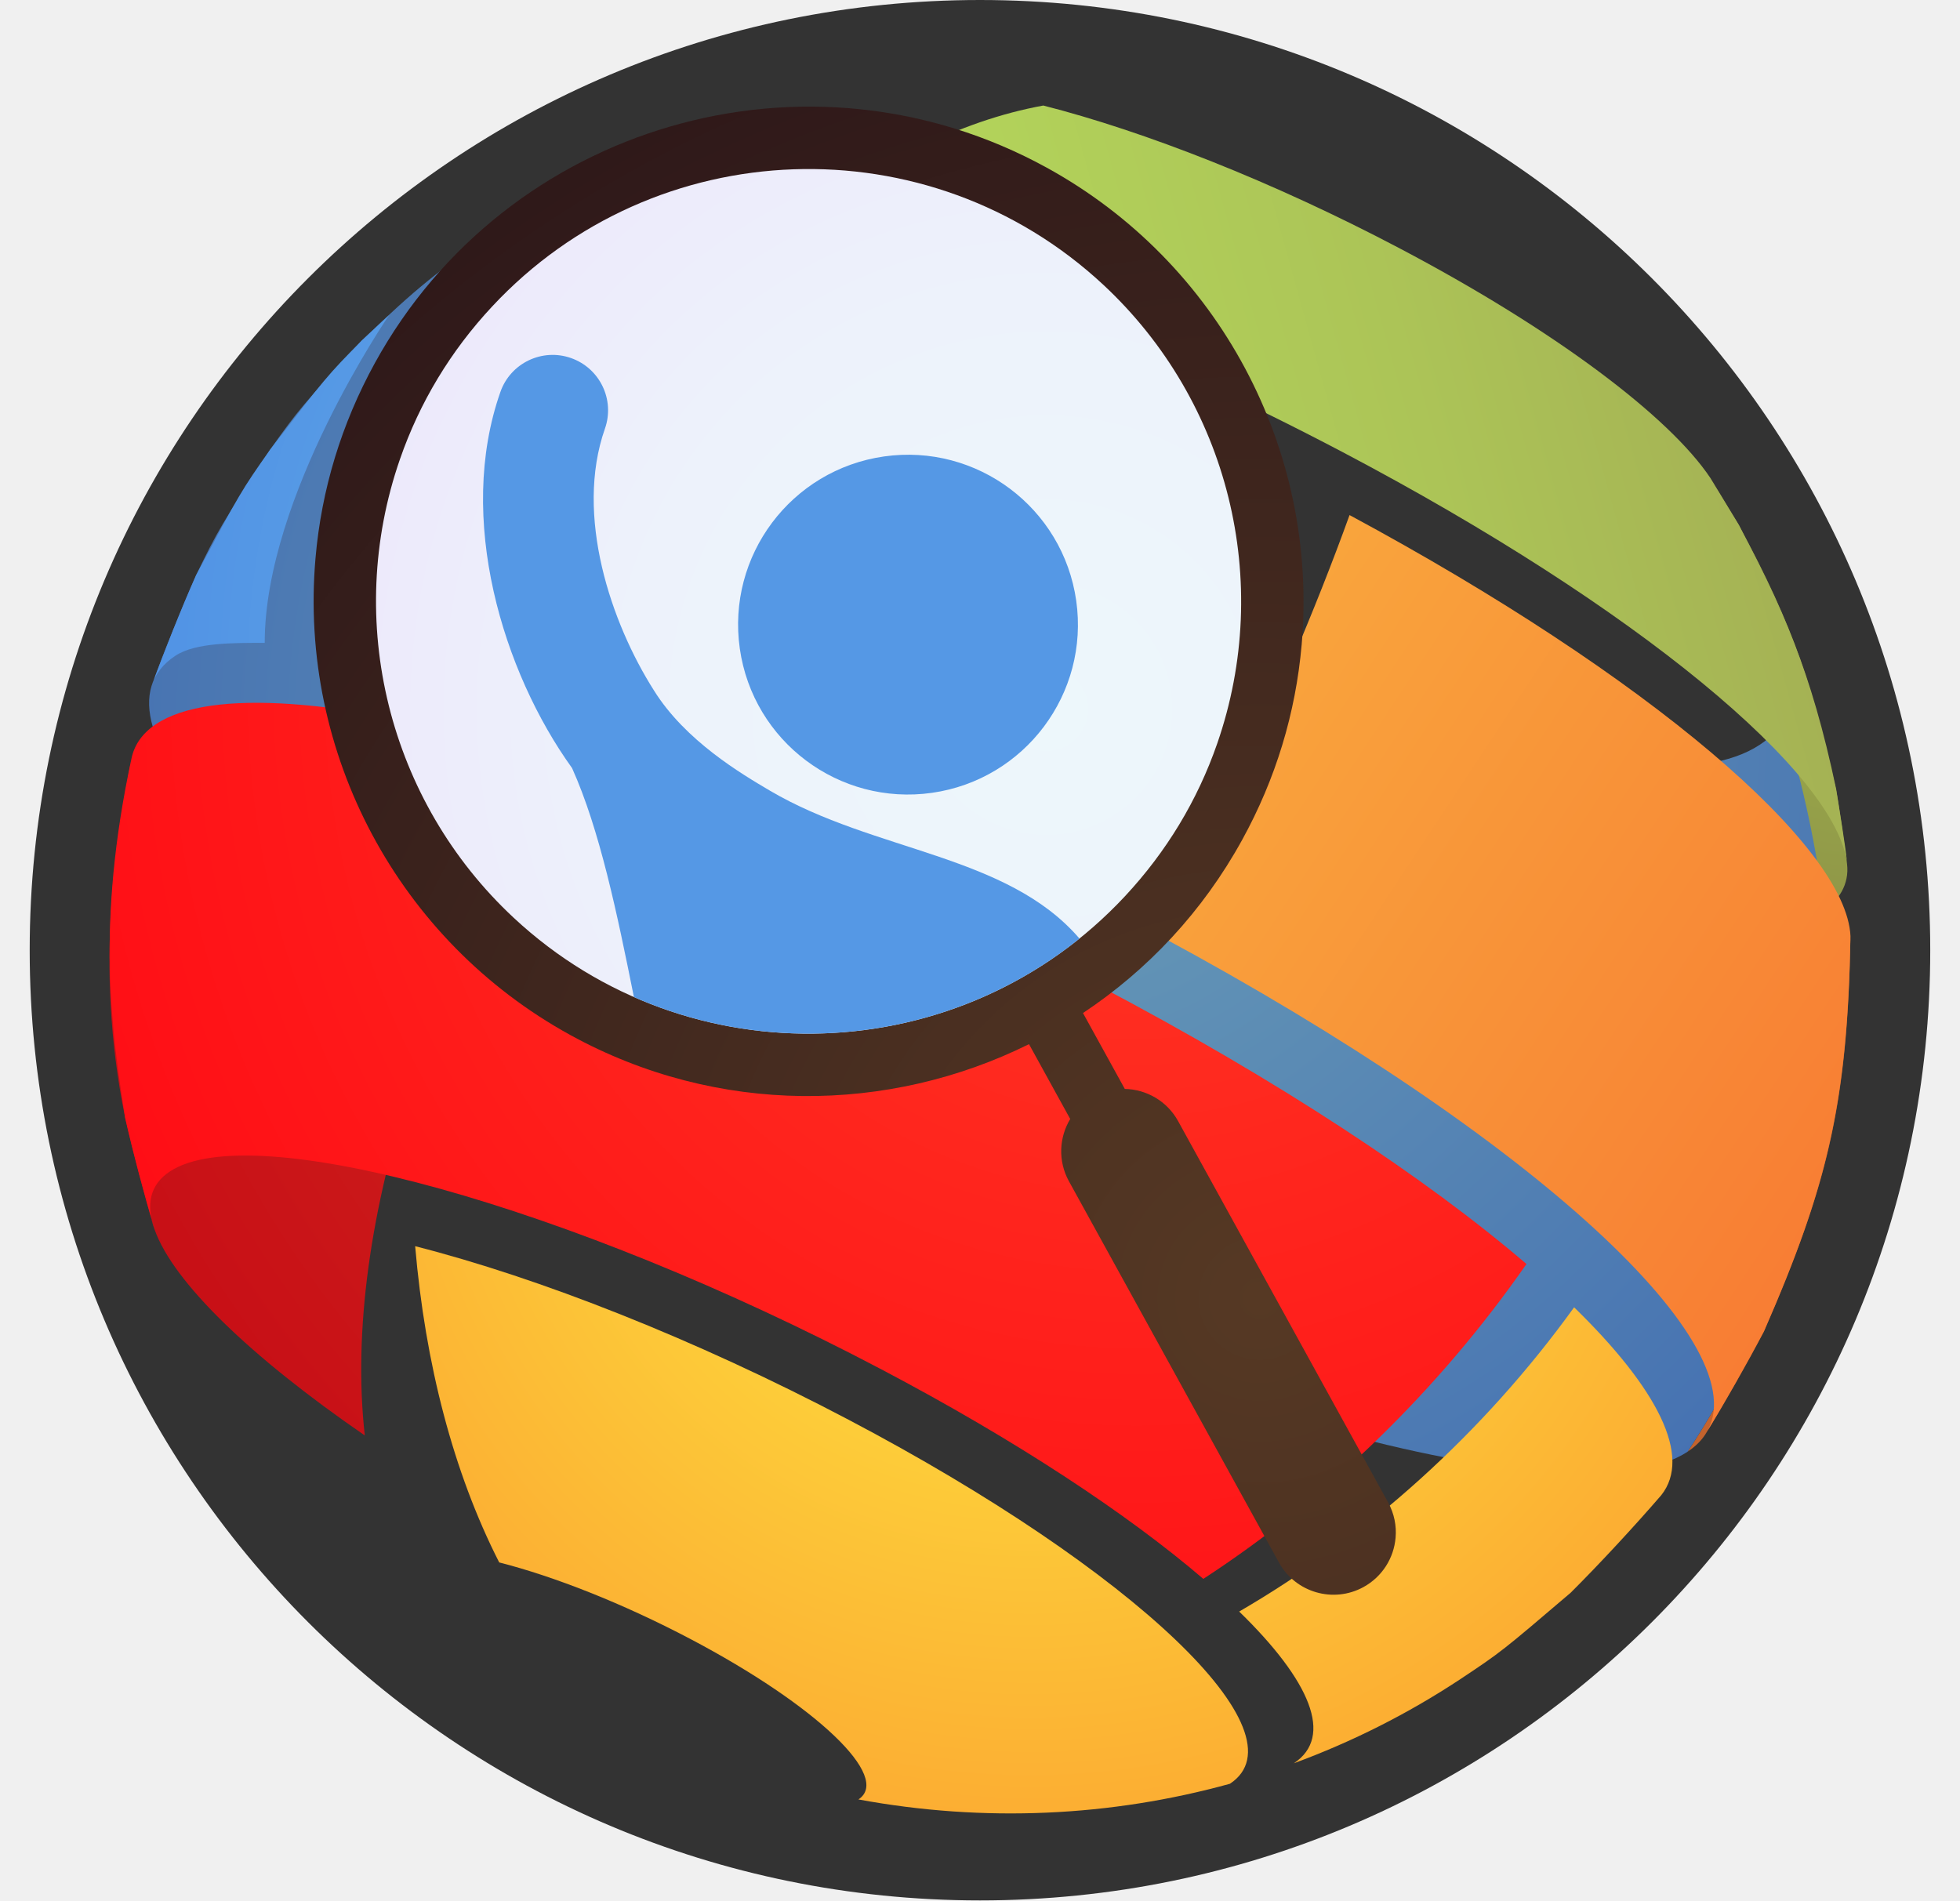
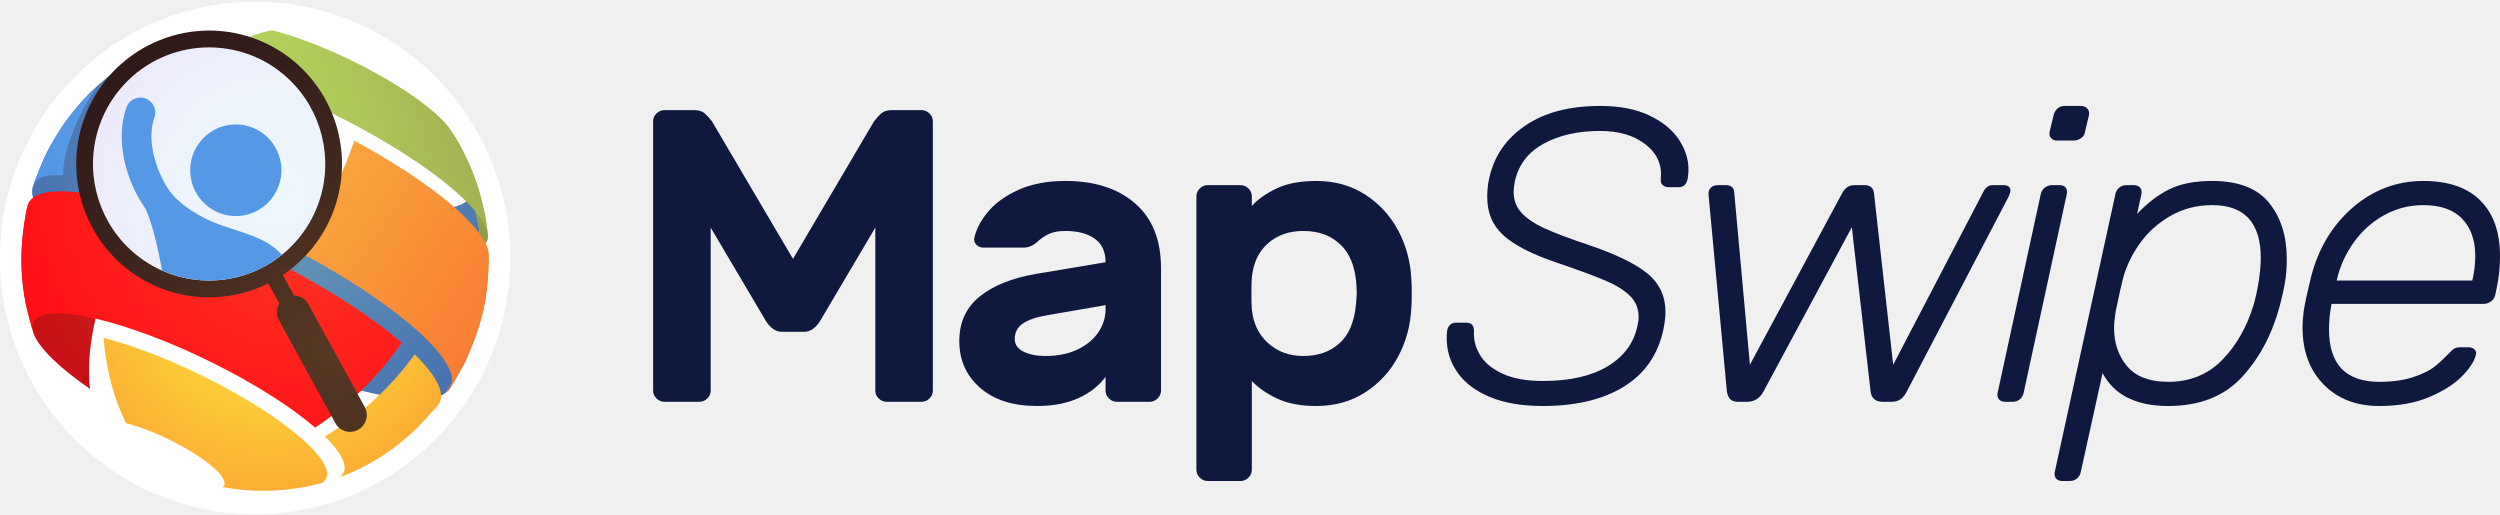
- <svg xmlns="http://www.w3.org/2000/svg" width="33" height="32" viewBox="0 0 33 32" fill="none">
-   <path d="M16.5 32C25.336 32 32.499 24.837 32.499 16C32.499 7.163 25.336 0 16.5 0C7.663 0 0.5 7.163 0.5 16C0.5 24.837 7.663 32 16.5 32Z" fill="#333333" />
-   <path d="M29.34 22.813C29.063 23.386 28.754 23.93 28.414 24.444C28.541 24.36 28.64 24.264 28.711 24.155C29.021 23.643 29.423 22.953 29.698 22.421C30.736 20.029 31.111 18.664 31.155 15.765C31.169 16.085 31.04 16.346 30.754 16.535C30.763 18.662 30.309 20.806 29.34 22.813Z" fill="url(#paint0_radial_480_771)" />
-   <path d="M2.107 18.819C2.239 19.392 2.435 20.151 2.606 20.713C2.923 21.589 4.198 22.833 6.142 24.171C5.949 22.449 6.219 20.359 6.984 18.082C3.809 15.898 1.982 13.903 2.213 12.775C1.987 13.97 1.567 16.192 2.107 18.819Z" fill="url(#paint1_radial_480_771)" />
-   <path d="M30.056 12.104C27.758 15.875 8.926 5.262 10.527 2.679C9.871 2.968 9.163 3.34 8.416 3.83C7.308 4.624 7.077 4.79 6.092 5.733C5.076 6.842 5.036 6.886 4.549 7.57C3.71 8.862 3.677 8.912 3.301 9.686C3.061 10.24 2.753 10.984 2.551 11.552C2.059 13.16 6.061 16.682 12.308 19.971C19.338 23.672 26.549 25.675 28.414 24.444C28.754 23.93 29.064 23.386 29.34 22.814C30.995 19.385 31.147 15.56 30.056 12.104Z" fill="url(#paint2_radial_480_771)" />
-   <path d="M30.663 15.367C30.962 15.17 31.139 14.891 31.098 14.547C31.044 14.169 30.982 13.663 30.911 13.288C30.515 11.583 30.225 10.588 29.274 8.84L28.794 8.05C29.137 8.565 29.109 8.971 28.758 9.203C29.828 11.101 30.448 13.193 30.721 15.367" fill="url(#paint3_radial_480_771)" />
-   <path d="M4.457 10.825C3.934 10.825 3.291 10.819 2.954 11.041C2.746 11.178 2.613 11.35 2.551 11.552C2.761 10.986 3.054 10.237 3.301 9.687C4.046 8.29 4.06 8.264 4.549 7.57C5.489 6.35 5.507 6.326 6.092 5.733C6.266 5.571 6.416 5.431 6.55 5.308C6.55 5.308 4.457 8.352 4.457 10.825Z" fill="url(#paint4_radial_480_771)" />
-   <path d="M20.26 26.586C18.983 25.492 17.107 24.251 14.83 23.053C9.604 20.302 4.244 18.812 2.858 19.727C2.524 19.948 2.451 20.287 2.606 20.714C2.439 20.151 2.235 19.393 2.106 18.82C1.885 17.378 1.608 15.583 2.213 12.776C2.26 12.542 2.398 12.345 2.63 12.191C4.467 10.979 11.574 12.953 18.503 16.6C21.521 18.189 24.008 19.834 25.701 21.284C24.203 23.435 22.314 25.248 20.26 26.586Z" fill="url(#paint5_radial_480_771)" />
-   <path d="M21.784 29.691C22.462 29.243 22.062 28.302 20.864 27.136C23.014 25.885 24.973 24.135 26.503 22.013C27.913 23.387 28.489 24.524 27.97 25.177C27.53 25.687 26.921 26.346 26.444 26.82C25.297 27.798 25.276 27.817 24.582 28.278C23.705 28.857 22.766 29.33 21.784 29.691ZM14.453 30.3C16.574 30.692 18.71 30.588 20.708 30.036C21.988 29.191 19.113 26.447 14.287 23.906C11.694 22.541 9.066 21.513 6.99 20.984C7.159 22.966 7.634 24.794 8.405 26.309C9.321 26.542 10.479 26.995 11.622 27.597C13.75 28.717 15.017 29.927 14.453 30.3Z" fill="url(#paint6_radial_480_771)" />
-   <path d="M13.362 3.911C14.711 2.763 16.15 2.035 17.566 1.777C19.269 2.211 21.426 3.055 23.553 4.175C26.188 5.562 28.114 7.023 28.798 8.05L29.278 8.84C30.012 10.254 30.488 11.26 30.915 13.288C30.973 13.665 31.061 14.168 31.102 14.548C30.919 13.026 27.58 10.232 22.598 7.609C19.316 5.881 15.989 4.579 13.362 3.911Z" fill="url(#paint7_linear_480_771)" />
-   <path d="M19.563 15.779C19.852 15.215 20.136 14.646 20.412 14.073C21.382 12.065 22.158 10.237 22.722 8.673C27.766 11.39 31.087 14.24 31.156 15.763C31.105 18.495 30.792 19.926 29.699 22.418C29.417 22.947 29.029 23.645 28.712 24.153C29.672 22.707 25.821 19.151 19.563 15.779Z" fill="url(#paint8_linear_480_771)" />
-   <path d="M6.312 6.112C5.749 7.137 5.412 8.243 5.312 9.399C5.026 12.687 6.709 15.838 9.6 17.427C12.082 18.791 14.962 18.754 17.325 17.582L18.019 18.842C17.832 19.152 17.81 19.55 17.997 19.89L21.533 26.31C21.812 26.817 22.451 27.002 22.958 26.723C23.277 26.547 23.468 26.231 23.497 25.894C23.515 25.694 23.475 25.487 23.371 25.298L19.835 18.877C19.648 18.538 19.3 18.343 18.938 18.336L18.234 17.058C19.317 16.338 20.247 15.356 20.915 14.14C21.479 13.115 21.815 12.009 21.916 10.853C22.202 7.565 20.518 4.414 17.627 2.825C13.601 0.611 8.526 2.086 6.312 6.112Z" fill="url(#paint9_radial_480_771)" />
-   <path d="M18.578 4.797C20.688 6.763 21.44 9.794 20.494 12.52C20.162 13.477 19.639 14.342 18.942 15.09C16.205 18.028 11.587 18.192 8.649 15.454C6.539 13.488 5.788 10.457 6.734 7.732C7.066 6.774 7.588 5.909 8.286 5.161C11.023 2.223 15.64 2.06 18.578 4.797Z" fill="url(#paint10_radial_480_771)" />
-   <path d="M14.884 7.686C16.448 7.463 17.897 8.55 18.12 10.114C18.343 11.678 17.256 13.127 15.692 13.35C14.128 13.573 12.679 12.486 12.456 10.922C12.233 9.357 13.32 7.909 14.884 7.686Z" fill="#5598E5" />
-   <path d="M12.967 13.316C12.482 13.03 11.54 12.475 11.011 11.627C10.29 10.494 9.671 8.682 10.185 7.218C10.356 6.732 10.1 6.2 9.614 6.029C9.128 5.858 8.595 6.114 8.425 6.6C7.678 8.726 8.464 11.31 9.632 12.934C10.097 13.968 10.391 15.385 10.673 16.789C13.123 17.867 16.035 17.524 18.175 15.804C16.953 14.382 14.723 14.348 12.967 13.316Z" fill="#5598E5" />
+ <svg xmlns="http://www.w3.org/2000/svg" width="1380" height="284" viewBox="0 0 1380 284" fill="none">
+   <path d="M140.839 283.889C218.622 283.889 281.677 220.561 281.677 142.443C281.677 64.325 218.622 0.998 140.839 0.998C63.056 0.998 0 64.325 0 142.443C0 220.561 63.056 283.889 140.839 283.889Z" fill="white" />
+   <path d="M253.864 202.68C251.431 207.743 248.704 212.55 245.711 217.095C246.828 216.356 247.698 215.502 248.328 214.545C251.058 210.017 254.594 203.911 257.015 199.208C266.148 178.068 269.458 166 269.838 140.369C269.966 143.198 268.83 145.508 266.306 147.181C266.389 165.978 262.397 184.931 253.864 202.68Z" fill="url(#paint0_radial_2_97)" />
+   <path d="M14.143 167.372C15.312 172.433 17.035 179.145 18.539 184.116C21.329 191.858 32.549 202.856 49.665 214.681C47.963 199.459 50.346 180.983 57.076 160.856C29.132 141.55 13.043 123.911 15.077 113.942C13.091 124.499 9.395 144.149 14.143 167.372Z" fill="url(#paint1_radial_2_97)" />
+   <path d="M260.165 108.002C239.935 141.336 74.171 47.516 88.263 24.68C82.49 27.239 76.26 30.525 69.683 34.854C59.926 41.878 57.895 43.341 49.225 51.682C40.28 61.488 39.932 61.871 35.638 67.923C28.252 79.341 27.965 79.786 24.653 86.631C22.54 91.522 19.835 98.098 18.057 103.121C13.723 117.336 48.954 148.477 103.939 177.547C165.825 210.266 229.3 227.972 245.711 217.093C248.704 212.549 251.431 207.741 253.864 202.679C268.433 172.371 269.768 138.559 260.165 108.002Z" fill="url(#paint2_radial_2_97)" />
+   <path d="M265.508 136.85C268.138 135.107 269.704 132.643 269.341 129.603C268.864 126.259 268.314 121.786 267.693 118.466C264.212 103.396 261.656 94.604 253.284 79.143L249.058 72.162C252.08 76.719 251.833 80.308 248.744 82.356C258.159 99.138 263.622 117.625 266.02 136.85" fill="url(#paint3_radial_2_97)" />
+   <path d="M34.832 96.697C30.225 96.697 24.569 96.638 21.601 98.605C19.771 99.818 18.603 101.336 18.058 103.122C19.899 98.121 22.478 91.495 24.652 86.631C31.21 74.289 31.336 74.053 35.637 67.923C43.915 57.133 44.072 56.927 49.225 51.682C50.757 50.249 52.075 49.015 53.257 47.921C53.257 47.92 34.832 74.836 34.832 96.697Z" fill="url(#paint4_radial_2_97)" />
+   <path d="M173.941 236.022C162.696 226.352 146.186 215.387 126.144 204.79C80.141 180.468 32.959 167.305 20.759 175.393C17.821 177.34 17.179 180.341 18.539 184.113C17.071 179.134 15.278 172.439 14.143 167.371C12.19 154.622 9.758 138.757 15.077 113.94C15.497 111.868 16.706 110.127 18.75 108.771C34.925 98.051 97.48 115.5 158.47 147.746C185.038 161.793 206.93 176.33 221.837 189.154C208.647 208.172 192.017 224.197 173.941 236.022Z" fill="url(#paint5_radial_2_97)" />
+   <path d="M187.35 263.472C193.323 259.514 189.805 251.197 179.26 240.886C198.184 229.833 215.422 214.364 228.891 195.599C241.306 207.743 246.372 217.798 241.803 223.573C237.939 228.079 232.573 233.905 228.375 238.098C218.282 246.745 218.089 246.911 211.987 250.985C204.265 256.101 195.994 260.282 187.35 263.472ZM122.824 268.857C141.493 272.33 160.296 271.409 177.886 266.525C189.153 259.06 163.847 234.796 121.366 212.336C98.54 200.269 75.401 191.178 57.13 186.504C58.617 204.03 62.798 220.183 69.59 233.58C77.646 235.64 87.846 239.648 97.907 244.967C116.635 254.869 127.791 265.565 122.824 268.857Z" fill="url(#paint6_radial_2_97)" />
+   <path d="M113.217 35.568C125.091 25.427 137.758 18.988 150.228 16.709C165.219 20.543 184.201 28.002 202.924 37.901C226.124 50.166 243.077 63.086 249.095 72.161L253.32 79.143C259.777 91.648 263.97 100.536 267.731 118.466C268.243 121.804 269.011 126.246 269.377 129.603C267.768 116.154 238.376 91.45 194.519 68.263C165.631 52.989 136.345 41.482 113.217 35.568Z" fill="url(#paint7_linear_2_97)" />
+   <path d="M167.804 140.492C170.351 135.508 172.847 130.472 175.279 125.411C183.812 107.661 190.643 91.496 195.613 77.669C240.011 101.694 269.24 126.884 269.849 140.344C269.402 164.5 266.646 177.148 257.026 199.183C254.545 203.853 251.13 210.031 248.34 214.52C256.786 201.736 222.889 170.3 167.804 140.492Z" fill="url(#paint8_linear_2_97)" />
+   <path d="M51.165 55.029C46.206 64.091 43.24 73.868 42.356 84.089C39.838 113.151 54.655 141.009 80.106 155.059C101.95 167.118 127.304 166.785 148.105 156.426L154.213 167.563C152.567 170.304 152.374 173.823 154.021 176.829L185.147 233.585C187.605 238.073 193.221 239.705 197.688 237.234C200.494 235.682 202.177 232.886 202.435 229.904C202.592 228.138 202.24 226.306 201.325 224.637L170.198 167.878C168.55 164.874 165.485 163.157 162.301 163.089L156.103 151.79C165.637 145.43 173.821 136.744 179.704 125.994C184.665 116.934 187.628 107.156 188.512 96.936C191.031 67.872 176.213 40.017 150.762 25.966C115.326 6.4 70.645 19.439 51.165 55.029Z" fill="url(#paint9_radial_2_97)" />
+   <path d="M159.136 43.409C177.709 60.79 184.329 87.587 176 111.676C173.072 120.139 168.476 127.788 162.34 134.403C138.243 160.377 97.597 161.818 71.737 137.616C53.163 120.237 46.544 93.441 54.874 69.351C57.802 60.884 62.397 53.238 68.534 46.623C92.631 20.65 133.274 19.21 159.136 43.409Z" fill="url(#paint10_radial_2_97)" />
+   <path d="M126.619 68.938C140.385 66.967 153.137 76.578 155.1 90.405C157.062 104.232 147.493 117.038 133.727 119.009C119.959 120.98 107.206 111.37 105.244 97.543C103.281 83.716 112.851 70.909 126.619 68.938Z" fill="#5598E5" />
+   <path d="M109.743 118.706C105.472 116.184 97.18 111.27 92.525 103.78C86.182 93.765 80.728 77.744 85.254 64.804C86.757 60.508 84.509 55.801 80.229 54.291C75.949 52.781 71.262 55.041 69.761 59.339C63.183 78.137 70.102 100.977 80.39 115.336C84.48 124.475 87.064 136.997 89.552 149.409C111.114 158.944 136.753 155.914 155.582 140.705C144.829 128.132 125.198 127.835 109.743 118.706Z" fill="#5598E5" />
+   <path d="M926.64 103.336H920.991C919.891 103.336 918.872 102.99 917.93 102.3C916.989 101.61 916.595 100.424 916.754 98.735C917.537 91.068 914.753 84.742 908.397 79.756C902.042 74.775 893.685 72.28 883.328 72.28C871.088 72.28 860.69 74.62 852.138 79.296C843.583 83.976 838.287 90.838 836.25 99.885C835.779 102.185 835.543 104.18 835.543 105.866C835.543 110.467 836.992 114.342 839.898 117.483C842.8 120.628 846.997 123.464 852.492 125.995C857.983 128.525 865.986 131.555 876.502 135.081C891.567 140.142 902.472 145.397 909.221 150.839C915.966 156.285 919.343 163.455 919.343 172.348C919.343 174.957 918.949 178.178 918.166 182.01C915.183 195.812 907.926 206.279 896.392 213.41C884.858 220.541 869.911 224.107 851.55 224.107C840.093 224.107 830.401 222.457 822.479 219.161C814.553 215.865 808.591 211.379 804.589 205.704C800.588 200.032 798.587 193.742 798.587 186.84C798.587 185 798.664 183.62 798.822 182.7C798.977 181.319 799.488 180.209 800.352 179.364C801.213 178.523 802.353 178.099 803.765 178.099H809.415C812.24 178.099 813.652 179.634 813.652 182.7C813.336 187.3 814.435 191.711 816.947 195.927C819.456 200.147 823.616 203.598 829.423 206.279C835.227 208.964 842.605 210.305 851.55 210.305C866.457 210.305 878.385 207.623 887.33 202.253C896.274 196.887 901.766 189.525 903.807 180.169C904.278 178.329 904.513 176.568 904.513 174.878C904.513 170.277 902.902 166.406 899.688 163.261C896.469 160.12 891.956 157.32 886.153 154.865C880.345 152.413 871.636 149.193 860.024 145.203C846.213 140.602 836.25 135.581 830.129 130.135C824.009 124.693 820.949 117.598 820.949 108.857C820.949 104.87 821.339 101.265 822.126 98.045C824.793 86.082 831.424 76.5 842.017 69.29C852.609 62.083 866.38 58.477 883.328 58.477C893.998 58.477 902.983 60.203 910.28 63.654C917.577 67.104 923.028 71.514 926.64 76.881C930.248 82.251 932.054 87.847 932.054 93.674C932.054 94.903 931.896 96.589 931.583 98.735C930.954 101.804 929.307 103.336 926.64 103.336Z" fill="#0F193F" />
+   <path d="M1094.94 105.636C1095.26 104.871 1095.84 104.105 1096.71 103.336C1097.57 102.57 1098.71 102.186 1100.12 102.186H1105.77C1108.44 102.186 1109.77 103.185 1109.77 105.176C1109.77 105.791 1109.46 106.866 1108.83 108.397L1052.57 216.056C1051.47 218.205 1050.26 219.701 1048.92 220.542C1047.59 221.386 1045.9 221.807 1043.86 221.807H1039.39C1035.31 221.807 1033.04 219.891 1032.56 216.056L1022.21 125.42L973.481 216.056C971.44 219.891 968.38 221.807 964.301 221.807H959.593C957.552 221.807 956.062 221.347 955.121 220.427C954.179 219.506 953.55 218.051 953.237 216.056L943.116 107.476C942.957 105.945 943.351 104.68 944.293 103.681C945.234 102.685 946.647 102.186 948.53 102.186H952.531C955.356 102.186 956.923 103.336 957.239 105.636L965.949 201.333L1016.79 106.786C1018.36 103.72 1020.64 102.186 1023.62 102.186H1029.27C1032.41 102.186 1034.13 103.72 1034.45 106.786L1045.04 201.333L1094.94 105.636Z" fill="#0F193F" />
+   <path d="M1114.95 220.426C1113.85 221.347 1112.51 221.807 1110.95 221.807H1106.95C1105.38 221.807 1104.2 221.347 1103.42 220.426C1102.63 219.506 1102.39 218.281 1102.71 216.746L1126.48 107.246C1126.8 105.715 1127.54 104.486 1128.72 103.566C1129.9 102.645 1131.27 102.185 1132.84 102.185H1136.84C1138.41 102.185 1139.55 102.645 1140.25 103.566C1140.96 104.486 1141.16 105.715 1140.84 107.246L1117.07 216.746C1116.75 218.281 1116.05 219.506 1114.95 220.426ZM1148.85 76.191C1147.59 77.111 1146.18 77.571 1144.61 77.571H1135.66C1134.09 77.571 1132.92 77.111 1132.13 76.191C1131.35 75.27 1131.11 74.045 1131.43 72.51L1133.55 63.769C1133.86 62.237 1134.56 60.972 1135.66 59.973C1136.76 58.977 1138.1 58.477 1139.67 58.477H1148.61C1150.18 58.477 1151.39 58.977 1152.26 59.973C1153.12 60.972 1153.4 62.237 1153.08 63.769L1150.96 72.51C1150.81 74.045 1150.1 75.27 1148.85 76.191Z" fill="#0F193F" />
+   <path d="M1148.61 260.456C1148.29 261.987 1147.59 263.216 1146.49 264.137C1145.39 265.057 1144.06 265.517 1142.49 265.517H1138.49C1136.92 265.517 1135.74 265.057 1134.96 264.137C1134.17 263.216 1133.94 261.987 1134.25 260.456L1167.68 107.249C1167.99 105.717 1168.7 104.488 1169.8 103.568C1170.89 102.648 1172.23 102.188 1173.8 102.188H1177.8C1179.37 102.188 1180.54 102.648 1181.33 103.568C1182.11 104.488 1182.35 105.717 1182.04 107.249L1179.68 118.061C1185.33 112.079 1191.25 107.558 1197.45 104.488C1203.65 101.422 1211.54 99.887 1221.11 99.887C1235.55 99.887 1246.02 103.913 1252.54 111.964C1259.05 120.016 1262.3 130.332 1262.3 142.905C1262.3 147.66 1261.99 151.877 1261.36 155.557C1260.89 158.627 1259.95 162.919 1258.54 168.439C1254.3 184.391 1247.28 197.655 1237.47 208.237C1227.66 218.819 1214.13 224.109 1196.87 224.109C1179.13 224.109 1167.05 218.053 1160.62 205.936L1148.61 260.456ZM1166.97 180.862C1166.97 189.452 1169.4 196.584 1174.27 202.256C1179.13 207.931 1186.66 210.767 1196.87 210.767C1208.79 210.767 1218.68 206.781 1226.53 198.805C1234.37 190.833 1240.18 180.711 1243.94 168.439C1245.04 164.759 1245.98 160.467 1246.77 155.557C1247.55 150.496 1247.95 146.126 1247.95 142.445C1247.95 122.971 1239 113.23 1221.11 113.23C1212.64 113.23 1204.95 115.225 1198.04 119.211C1191.14 123.201 1185.49 128.297 1181.09 134.508C1176.7 140.72 1173.64 147.125 1171.91 153.717C1170.81 158.012 1169.48 163.993 1167.91 171.66C1167.28 175.65 1166.97 178.716 1166.97 180.862Z" fill="#0F193F" />
+   <path d="M1369.17 110.699C1376.39 117.91 1380 128.107 1380 141.295C1380 147.585 1379.37 153.566 1378.12 159.238L1377.41 162.688C1377.09 164.223 1376.31 165.449 1375.06 166.369C1373.8 167.289 1372.39 167.749 1370.82 167.749H1287.02C1286.08 172.505 1285.61 177.181 1285.61 181.782C1285.61 201.105 1294.87 210.767 1313.38 210.767C1320.76 210.767 1327.04 209.886 1332.22 208.122C1337.39 206.36 1341.24 204.48 1343.75 202.486C1346.26 200.494 1348.69 198.269 1351.05 195.814C1352.77 193.974 1354.03 192.824 1354.81 192.364C1355.6 191.904 1356.93 191.674 1358.81 191.674H1362.58C1363.99 191.674 1365.13 192.098 1365.99 192.939C1366.85 193.784 1367.05 194.894 1366.58 196.274C1365.64 199.804 1363.01 203.715 1358.7 208.007C1354.38 212.302 1348.38 216.058 1340.69 219.279C1333 222.499 1323.9 224.109 1313.38 224.109C1300.67 224.109 1290.43 220.163 1282.67 212.262C1274.9 204.365 1271.01 193.899 1271.01 180.862C1271.01 177.796 1271.25 174.575 1271.72 171.2C1272.5 166.599 1273.84 160.467 1275.72 152.797C1279.8 137.003 1287.49 124.236 1298.79 114.495C1310.09 104.758 1323.04 99.887 1337.63 99.887C1351.44 99.887 1361.95 103.492 1369.17 110.699ZM1366.35 141.295C1366.35 132.708 1363.95 125.882 1359.17 120.821C1354.38 115.76 1347.2 113.23 1337.63 113.23C1329.94 113.23 1322.76 115.07 1316.09 118.751C1309.42 122.431 1303.81 127.456 1299.26 133.818C1294.71 140.184 1291.57 147.2 1289.85 154.867H1364.7C1365.8 150.421 1366.35 145.895 1366.35 141.295Z" fill="#0F193F" />
+   <path d="M482.456 66.987C483.868 65.147 485.24 63.651 486.575 62.501C487.907 61.351 489.907 60.776 492.578 60.776H508.584C510.309 60.776 511.799 61.39 513.057 62.616C514.311 63.845 514.94 65.301 514.94 66.987V215.593C514.94 217.283 514.311 218.739 513.057 219.964C511.799 221.193 510.309 221.804 508.584 221.804H489.518C487.79 221.804 486.3 221.193 485.045 219.964C483.787 218.739 483.162 217.283 483.162 215.593V125.647L452.561 177.407C450.049 181.242 447.147 183.158 443.852 183.158H431.611C428.316 183.158 425.41 181.242 422.902 177.407L392.301 125.647V215.593C392.301 217.283 391.672 218.739 390.418 219.964C389.16 221.193 387.67 221.804 385.945 221.804H366.878C365.15 221.804 363.66 221.193 362.406 219.964C361.148 218.739 360.523 217.283 360.523 215.593V66.987C360.523 65.301 361.148 63.845 362.406 62.616C363.66 61.39 365.15 60.776 366.878 60.776H382.885C385.552 60.776 387.552 61.351 388.888 62.501C390.219 63.651 391.595 65.147 393.007 66.987L437.731 142.9L482.456 66.987Z" fill="#0F193F" />
+   <path d="M626.633 112.309C636.126 120.591 640.874 132.478 640.874 147.966V215.598C640.874 217.287 640.245 218.743 638.991 219.969C637.733 221.198 636.243 221.809 634.518 221.809H616.629C614.9 221.809 613.41 221.198 612.156 219.969C610.898 218.743 610.273 217.287 610.273 215.598V208.007C606.661 212.917 601.681 216.827 595.326 219.739C588.97 222.65 581.32 224.109 572.375 224.109C559.193 224.109 548.755 220.774 541.068 214.103C533.377 207.431 529.534 198.805 529.534 188.223C529.534 177.95 533.259 169.784 540.715 163.724C548.166 157.667 558.564 153.487 571.904 151.186L610.273 144.745C610.273 138.919 608.272 134.588 604.271 131.748C600.269 128.912 594.892 127.492 588.146 127.492C584.534 127.492 581.592 127.992 579.319 128.987C577.042 129.987 574.806 131.482 572.61 133.473C570.256 135.623 567.667 136.694 564.842 136.694H542.951C541.38 136.694 540.086 136.198 539.067 135.199C538.044 134.203 537.614 133.013 537.772 131.633C538.714 126.881 541.185 122.05 545.187 117.14C549.189 112.234 554.838 108.133 562.135 104.833C569.433 101.537 578.102 99.887 588.146 99.887C604.307 99.887 617.136 104.028 626.633 112.309ZM610.273 168.439L578.26 173.96C571.981 175.035 567.391 176.606 564.489 178.676C561.584 180.747 560.135 183.547 560.135 187.073C560.135 190.142 561.742 192.479 564.96 194.089C568.175 195.699 572.217 196.504 577.083 196.504C583.986 196.504 589.948 195.279 594.973 192.824C599.993 190.373 603.8 187.188 606.389 183.277C608.978 179.366 610.273 175.19 610.273 170.74V168.439Z" fill="#0F193F" />
+   <path d="M691.013 259.306C691.013 260.991 690.384 262.447 689.13 263.676C687.872 264.902 686.383 265.517 684.658 265.517H666.768C665.039 265.517 663.55 264.902 662.295 263.676C661.037 262.447 660.412 260.991 660.412 259.306V108.399C660.412 106.713 661.037 105.257 662.295 104.028C663.55 102.802 665.039 102.188 666.768 102.188H684.658C686.383 102.188 687.872 102.802 689.13 104.028C690.384 105.257 691.013 106.713 691.013 108.399V113.69C694.309 110.009 698.858 106.788 704.666 104.028C710.47 101.268 717.767 99.887 726.557 99.887C736.756 99.887 745.742 102.382 753.51 107.364C761.278 112.349 767.357 118.945 771.753 127.147C776.144 135.353 778.579 144.285 779.05 153.947C779.204 155.482 779.285 158.167 779.285 161.998C779.285 165.834 779.204 168.519 779.05 170.05C778.579 179.712 776.144 188.647 771.753 196.85C767.357 205.056 761.278 211.651 753.51 216.633C745.742 221.619 736.756 224.109 726.557 224.109C717.925 224.109 710.705 222.729 704.901 219.969C699.094 217.208 694.463 213.988 691.013 210.307V259.306ZM740.916 136.004C735.579 130.332 728.44 127.492 719.496 127.492C711.647 127.492 705.137 129.757 699.958 134.278C694.779 138.804 691.797 145.13 691.013 153.257C690.855 154.792 690.778 157.707 690.778 161.998C690.778 166.294 690.855 169.209 691.013 170.74C691.797 178.561 694.816 184.812 700.076 189.488C705.332 194.168 711.805 196.505 719.496 196.505C727.499 196.505 734.09 194.204 739.268 189.603C744.447 185.002 747.507 177.95 748.449 168.439C748.761 165.374 748.92 163.228 748.92 161.998C748.92 150.345 746.249 141.679 740.916 136.004Z" fill="#0F193F" />
  <defs>
-     <radialGradient id="paint0_radial_480_771" cx="0" cy="0" r="1" gradientUnits="userSpaceOnUse" gradientTransform="translate(18.1858 11.7321) scale(25.8446 25.845)">
+     <radialGradient id="paint0_radial_2_97" cx="0" cy="0" r="1" gradientUnits="userSpaceOnUse" gradientTransform="translate(155.68 104.719) scale(227.497 228.477)">
      <stop stop-color="#D18E38" />
      <stop offset="1" stop-color="#BD4927" />
    </radialGradient>
-     <radialGradient id="paint1_radial_480_771" cx="0" cy="0" r="1" gradientUnits="userSpaceOnUse" gradientTransform="translate(18.8331 11.7284) scale(25.4545 25.4549)">
+     <radialGradient id="paint1_radial_2_97" cx="0" cy="0" r="1" gradientUnits="userSpaceOnUse" gradientTransform="translate(161.378 104.686) scale(224.063 225.028)">
      <stop stop-color="#D53924" />
      <stop offset="1" stop-color="#C30011" />
    </radialGradient>
-     <radialGradient id="paint2_radial_480_771" cx="0" cy="0" r="1" gradientUnits="userSpaceOnUse" gradientTransform="translate(17.7733 12.3979) scale(26.6361 26.6364)">
+     <radialGradient id="paint2_radial_2_97" cx="0" cy="0" r="1" gradientUnits="userSpaceOnUse" gradientTransform="translate(152.049 110.601) scale(234.465 235.476)">
      <stop stop-color="#6A9DB6" />
      <stop offset="1" stop-color="#2E55AF" />
    </radialGradient>
-     <radialGradient id="paint3_radial_480_771" cx="0" cy="0" r="1" gradientUnits="userSpaceOnUse" gradientTransform="translate(31.3266 11.3597) scale(12.9605 12.9607)">
+     <radialGradient id="paint3_radial_2_97" cx="0" cy="0" r="1" gradientUnits="userSpaceOnUse" gradientTransform="translate(271.351 101.422) scale(114.083 114.575)">
      <stop stop-color="#9CAD4C" />
      <stop offset="1" stop-color="#73633D" />
    </radialGradient>
-     <radialGradient id="paint4_radial_480_771" cx="0" cy="0" r="1" gradientUnits="userSpaceOnUse" gradientTransform="translate(17.4586 11.4535) scale(26.5978 26.5982)">
+     <radialGradient id="paint4_radial_2_97" cx="0" cy="0" r="1" gradientUnits="userSpaceOnUse" gradientTransform="translate(149.278 102.25) scale(234.126 235.135)">
      <stop stop-color="#71BEE6" />
      <stop offset="1" stop-color="#3871E4" />
    </radialGradient>
-     <radialGradient id="paint5_radial_480_771" cx="0" cy="0" r="1" gradientUnits="userSpaceOnUse" gradientTransform="translate(19.1232 11.6512) scale(24.699 24.6993)">
+     <radialGradient id="paint5_radial_2_97" cx="0" cy="0" r="1" gradientUnits="userSpaceOnUse" gradientTransform="translate(163.932 103.995) scale(217.413 218.35)">
      <stop stop-color="#FF3924" />
      <stop offset="1" stop-color="#FF0011" />
    </radialGradient>
-     <radialGradient id="paint6_radial_480_771" cx="0" cy="0" r="1" gradientUnits="userSpaceOnUse" gradientTransform="translate(17.3415 17.7073) scale(17.0565 17.0567)">
+     <radialGradient id="paint6_radial_2_97" cx="0" cy="0" r="1" gradientUnits="userSpaceOnUse" gradientTransform="translate(148.248 157.536) scale(150.141 150.788)">
      <stop stop-color="#FDF240" />
      <stop offset="0.241" stop-color="#FDDB3C" />
      <stop offset="0.744" stop-color="#FCAF33" />
      <stop offset="1" stop-color="#FC9E30" />
    </radialGradient>
-     <linearGradient id="paint7_linear_480_771" x1="18.736" y1="9.704" x2="41.179" y2="3.466" gradientUnits="userSpaceOnUse">
+     <linearGradient id="paint7_linear_2_97" x1="160.525" y1="86.78" x2="358.202" y2="32.072" gradientUnits="userSpaceOnUse">
      <stop stop-color="#B2D25A" />
      <stop offset="0.245" stop-color="#ACC457" />
      <stop offset="0.712" stop-color="#9D9E51" />
      <stop offset="1" stop-color="#93834C" />
    </linearGradient>
-     <linearGradient id="paint8_linear_480_771" x1="18.254" y1="11.372" x2="39.334" y2="25.288" gradientUnits="userSpaceOnUse">
+     <linearGradient id="paint8_linear_2_97" x1="156.284" y1="101.533" x2="342.324" y2="223.819" gradientUnits="userSpaceOnUse">
      <stop stop-color="#F9AB3E" />
      <stop offset="1" stop-color="#F7612D" />
    </linearGradient>
-     <radialGradient id="paint9_radial_480_771" cx="0" cy="0" r="1" gradientUnits="userSpaceOnUse" gradientTransform="translate(21.1776 21.8232) scale(39.1195 39.1201)">
+     <radialGradient id="paint9_radial_2_97" cx="0" cy="0" r="1" gradientUnits="userSpaceOnUse" gradientTransform="translate(182.016 193.919) scale(344.351 345.835)">
      <stop stop-color="#563924" />
      <stop offset="1" stop-color="#110011" />
    </radialGradient>
-     <radialGradient id="paint10_radial_480_771" cx="0" cy="0" r="1" gradientUnits="userSpaceOnUse" gradientTransform="translate(17.6972 11.9734) rotate(-64.5705) scale(37.9491 37.9487)">
+     <radialGradient id="paint10_radial_2_97" cx="0" cy="0" r="1" gradientUnits="userSpaceOnUse" gradientTransform="translate(151.381 106.848) rotate(-64.6656) scale(335.217 334.306)">
      <stop stop-color="#EDF7FB" />
      <stop offset="0.19" stop-color="#EDF2FB" />
      <stop offset="0.431" stop-color="#ECE2FB" />
      <stop offset="0.698" stop-color="#EAC8FB" />
      <stop offset="0.982" stop-color="#E7A4FB" />
      <stop offset="1" stop-color="#E7A2FB" />
    </radialGradient>
  </defs>
</svg>
